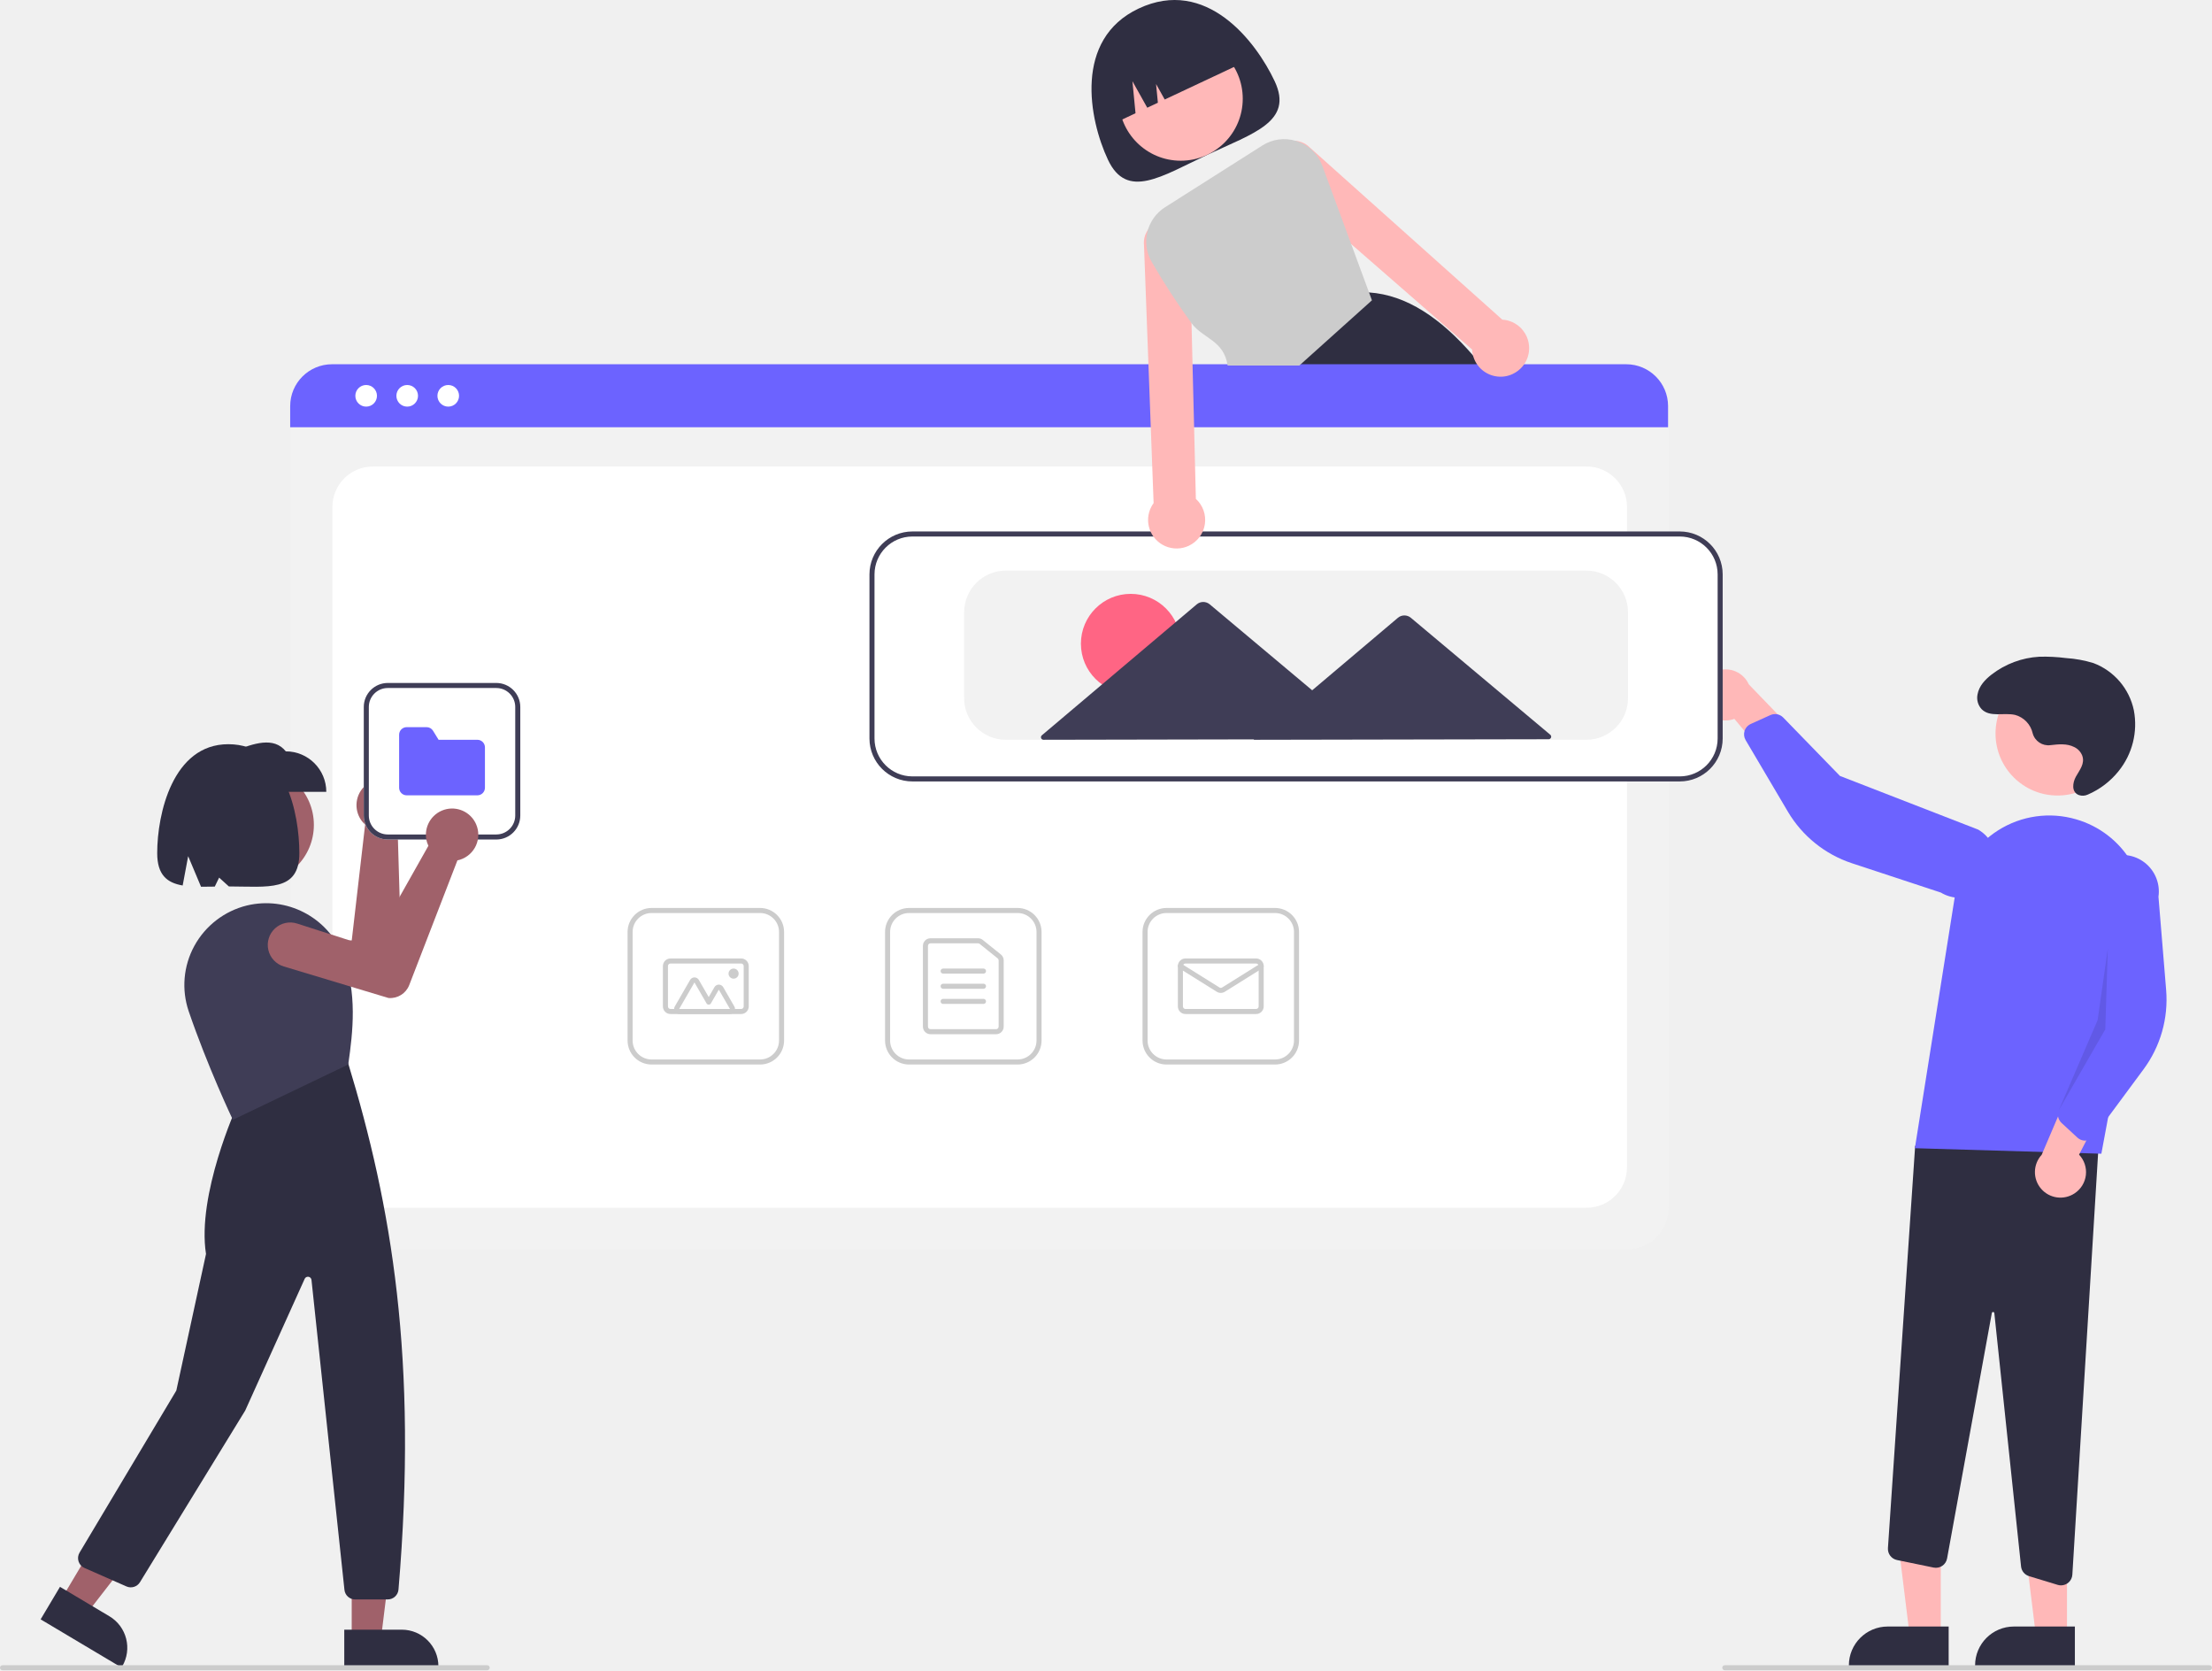
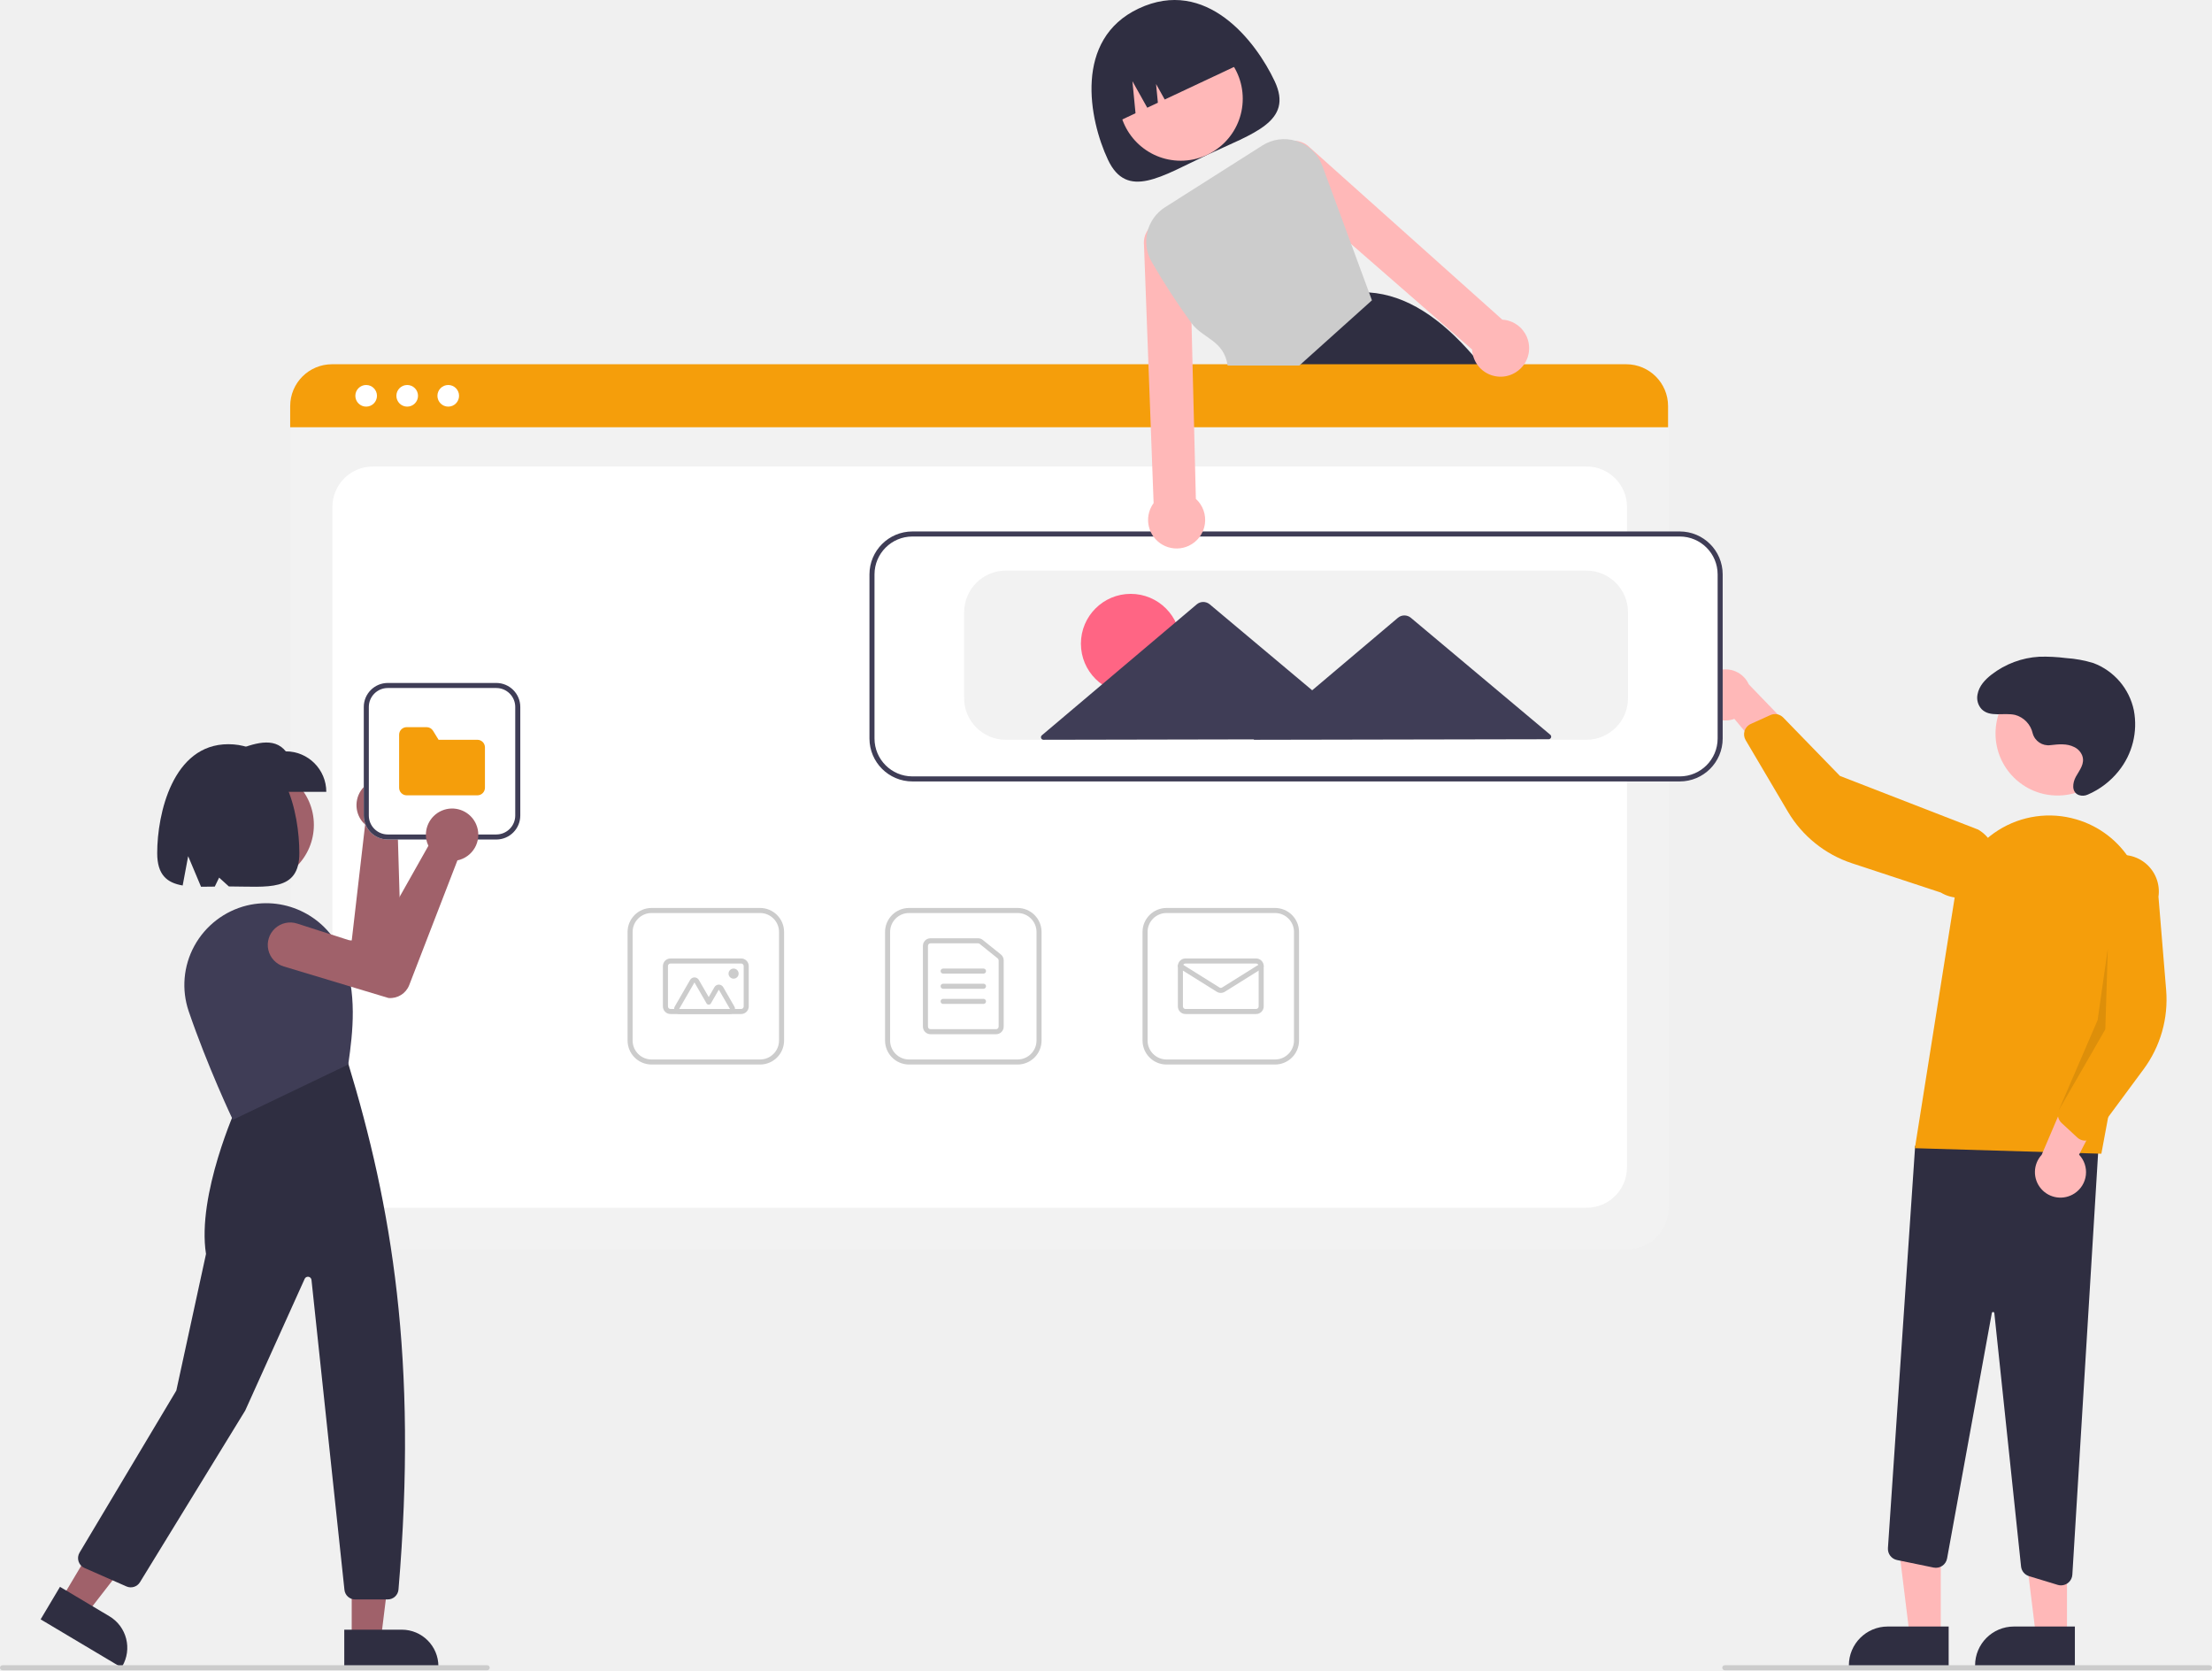
<svg xmlns="http://www.w3.org/2000/svg" width="876.272" height="661.473" viewBox="0 0 876.272 661.473" role="img" artist="Katerina Limpitsouni" source="https://undraw.co/">
  <path d="M685.834,138.655c7.516,15.995-8.411,20.526-26.655,29.099s-31.898,17.942-39.414,1.947-13.615-47.743,12.195-59.871C658.66,97.284,678.318,122.659,685.834,138.655Z" transform="translate(-180.8642 -106.4605)" fill="#2f2e41" />
  <circle cx="467.746" cy="39.089" r="24.561" fill="#ffb8b8" />
  <path d="M770.29,254.473c-.85-1.11-1.7-2.2-2.56-3.26q-1.665-2.07-3.35-4.01c-12.73-14.69-26.27-23.94-41.18-24.93h-.02l-.22-.02-29.71,28.96-10.1,9.84.22.54,5.45,13.57h95.49A234.834,234.834,0,0,0,770.29,254.473Z" transform="translate(-180.8642 -106.4605)" fill="#2f2e41" />
  <path d="M621.902,155.438l0,0,8.792-4.131-1.225-12.683,5.879,10.496,4.202-1.975-.714-7.399,3.43,6.123,31.224-14.673,0,0a26,26,0,0,0-34.589-12.474l-4.525,2.126A26,26,0,0,0,621.902,155.438Z" transform="translate(-180.8642 -106.4605)" fill="#2f2e41" />
  <path d="M825.39,601.261H312.552a16.519,16.519,0,0,1-16.5-16.5V276.607a12.102,12.102,0,0,1,12.088-12.088H829.593a12.311,12.311,0,0,1,12.297,12.297V584.761A16.519,16.519,0,0,1,825.39,601.261Z" transform="translate(-180.8642 -106.4605)" fill="#f2f2f2" />
  <path d="M328.552,584.761h480.839a16,16,0,0,0,16-16V307.213a16,16,0,0,0-16-16H328.552a16,16,0,0,0-16,16V568.761A16,16,0,0,0,328.552,584.761Z" transform="translate(-180.8642 -106.4605)" fill="#fff" />
-   <path d="M841.66,275.663H295.82v-8.4a16.574,16.574,0,0,1,16.56-16.55H825.1a16.574,16.574,0,0,1,16.56,16.55Z" transform="translate(-180.8642 -106.4605)" fill="#6c63ff" />
+   <path d="M841.66,275.663H295.82v-8.4a16.574,16.574,0,0,1,16.56-16.55H825.1a16.574,16.574,0,0,1,16.56,16.55Z" transform="translate(-180.8642 -106.4605)" fill="#f59e0b" />
  <circle cx="145.051" cy="156.752" r="4.283" fill="#fff" />
  <circle cx="161.31" cy="156.752" r="4.283" fill="#fff" />
  <circle cx="177.569" cy="156.752" r="4.283" fill="#fff" />
  <path d="M583.974,528.04h-43a9.511,9.511,0,0,1-9.5-9.5v-43a9.511,9.511,0,0,1,9.5-9.5h43a9.511,9.511,0,0,1,9.5,9.5v43A9.511,9.511,0,0,1,583.974,528.04Zm-43-60a7.508,7.508,0,0,0-7.5,7.5v43a7.508,7.508,0,0,0,7.5,7.5h43a7.508,7.508,0,0,0,7.5-7.5v-43a7.508,7.508,0,0,0-7.5-7.5Z" transform="translate(-180.8642 -106.4605)" fill="#ccc" />
  <path d="M575.474,516.04h-26a3.003,3.003,0,0,1-3-3v-32a3.003,3.003,0,0,1,3-3h18.839a3.007,3.007,0,0,1,1.879.662l7.16,5.754a2.984,2.984,0,0,1,1.121,2.338v26.246A3.003,3.003,0,0,1,575.474,516.04Zm-26-36a1.001,1.001,0,0,0-1,1v32a1.001,1.001,0,0,0,1,1h26a1.001,1.001,0,0,0,1-1v-26.246a.995.995,0,0,0-.374-.779l-7.161-5.754a1.002,1.002,0,0,0-.626-.22Z" transform="translate(-180.8642 -106.4605)" fill="#ccc" />
  <path d="M570.474,492.04h-16a1,1,0,0,1,0-2h16a1,1,0,0,1,0,2Z" transform="translate(-180.8642 -106.4605)" fill="#ccc" />
  <path d="M570.474,498.04h-16a1,1,0,0,1,0-2h16a1,1,0,0,1,0,2Z" transform="translate(-180.8642 -106.4605)" fill="#ccc" />
  <path d="M570.474,504.04h-16a1,1,0,0,1,0-2h16a1,1,0,0,1,0,2Z" transform="translate(-180.8642 -106.4605)" fill="#ccc" />
  <path d="M685.974,528.04h-43a9.511,9.511,0,0,1-9.5-9.5v-43a9.511,9.511,0,0,1,9.5-9.5h43a9.511,9.511,0,0,1,9.5,9.5v43A9.511,9.511,0,0,1,685.974,528.04Zm-43-60a7.508,7.508,0,0,0-7.5,7.5v43a7.508,7.508,0,0,0,7.5,7.5h43a7.508,7.508,0,0,0,7.5-7.5v-43a7.508,7.508,0,0,0-7.5-7.5Z" transform="translate(-180.8642 -106.4605)" fill="#ccc" />
  <path d="M678.474,508.04h-28a3.003,3.003,0,0,1-3-3v-16a3.003,3.003,0,0,1,3-3h28a3.003,3.003,0,0,1,3,3v16A3.003,3.003,0,0,1,678.474,508.04Zm-28-20a1.001,1.001,0,0,0-1,1v16a1.001,1.001,0,0,0,1,1h28a1.001,1.001,0,0,0,1-1v-16a1.001,1.001,0,0,0-1-1Z" transform="translate(-180.8642 -106.4605)" fill="#ccc" />
  <path d="M664.474,499.678a3.003,3.003,0,0,1-1.59-.453l-14.94-9.337a1,1,0,0,1,1.061-1.696l14.94,9.337a1.006,1.006,0,0,0,1.06,0l14.939-9.337a1,1,0,0,1,1.061,1.696l-14.939,9.337A3.004,3.004,0,0,1,664.474,499.678Z" transform="translate(-180.8642 -106.4605)" fill="#ccc" />
  <path d="M481.974,528.04h-43a9.511,9.511,0,0,1-9.5-9.5v-43a9.511,9.511,0,0,1,9.5-9.5h43a9.511,9.511,0,0,1,9.5,9.5v43A9.511,9.511,0,0,1,481.974,528.04Zm-43-60a7.508,7.508,0,0,0-7.5,7.5v43a7.508,7.508,0,0,0,7.5,7.5h43a7.508,7.508,0,0,0,7.5-7.5v-43a7.508,7.508,0,0,0-7.5-7.5Z" transform="translate(-180.8642 -106.4605)" fill="#ccc" />
  <path d="M474.474,508.04h-28a3.003,3.003,0,0,1-3-3v-16a3.003,3.003,0,0,1,3-3h28a3.003,3.003,0,0,1,3,3v16A3.003,3.003,0,0,1,474.474,508.04Zm-28-20a1.001,1.001,0,0,0-1,1v16a1.001,1.001,0,0,0,1,1h28a1.001,1.001,0,0,0,1-1v-16a1.001,1.001,0,0,0-1-1Z" transform="translate(-180.8642 -106.4605)" fill="#ccc" />
  <path d="M470.036,508.04h-20.124a2,2,0,0,1-1.732-3l6.062-10.5a2,2,0,0,1,3.464,0l3.915,6.781,2.268-3.929a2,2,0,0,1,3.464,0l4.415,7.647a2,2,0,0,1-1.732,3Zm0-2h0l-4.415-7.647-3.134,5.429a1.0 1,0,0,1-.866.5h0a1.0 1,0,0,1-.866-.5l-4.781-8.281-6.062,10.5Z" transform="translate(-180.8642 -106.4605)" fill="#ccc" />
  <circle cx="290.61" cy="385.579" r="2" fill="#ccc" />
  <polygon points="768.825 648.15 756.565 648.149 750.733 600.861 768.827 600.862 768.825 648.15" fill="#ffb8b8" />
  <path d="M952.816,766.494l-39.531-.001v-.5a15.386,15.386,0,0,1,15.386-15.386h.001l24.144.001Z" transform="translate(-180.8642 -106.4605)" fill="#2f2e41" />
  <polygon points="818.825 648.15 806.565 648.149 800.733 600.861 818.827 600.862 818.825 648.15" fill="#ffb8b8" />
  <path d="M1002.816,766.494l-39.531-.001v-.5a15.386,15.386,0,0,1,15.386-15.386h.001l24.144.001Z" transform="translate(-180.8642 -106.4605)" fill="#2f2e41" />
  <path d="M996.014,734.111l-11.354-3.454a4.493,4.493,0,0,1-3.166-3.833L970.908,626.498a.48.48,0,0,0-.479-.447.469.469,0,0,0-.51.409l-17.731,97.199a4.5,4.5,0,0,1-5.335,3.6L932.342,724.269a4.516,4.516,0,0,1-3.582-4.712l10.785-159.312,73.138-7.892-10.868,177.727a4.505,4.505,0,0,1-4.484,4.228A4.526,4.526,0,0,1,996.014,734.111Z" transform="translate(-180.8642 -106.4605)" fill="#2f2e41" />
  <circle cx="815.08" cy="290.487" r="24.561" fill="#ffb8b8" />
-   <path d="M939.433,561.18l15.858-99.851a37.857,37.857,0,0,1,48.005-30.399h0a37.743,37.743,0,0,1,26.601,43.262l-16.591,89.172Z" transform="translate(-180.8642 -106.4605)" fill="#6c63ff" />
+   <path d="M939.433,561.18l15.858-99.851a37.857,37.857,0,0,1,48.005-30.399h0a37.743,37.743,0,0,1,26.601,43.262l-16.591,89.172Z" transform="translate(-180.8642 -106.4605)" fill="#f59e0b" />
  <path d="M1002.725,579.046a10.056,10.056,0,0,0,1.747-15.32l16.396-31.751-18.465,1.97-12.739,29.849a10.11,10.11,0,0,0,13.061,15.251Z" transform="translate(-180.8642 -106.4605)" fill="#ffb8b8" />
-   <path d="M1006.236,558.126a4.506,4.506,0,0,1-2.426-1.151l-6.273-5.797a4.515,4.515,0,0,1-1.092-5.054l12.537-29.718-1.779-58.72a14.497,14.497,0,1,1,28.727,3.919l3.041,36.912a46.373,46.373,0,0,1-8.938,31.397l-19.552,26.432a4.505,4.505,0,0,1-3.195,1.804A4.455,4.455,0,0,1,1006.236,558.126Z" transform="translate(-180.8642 -106.4605)" fill="#6c63ff" />
+   <path d="M1006.236,558.126a4.506,4.506,0,0,1-2.426-1.151l-6.273-5.797a4.515,4.515,0,0,1-1.092-5.054l12.537-29.718-1.779-58.72a14.497,14.497,0,1,1,28.727,3.919l3.041,36.912a46.373,46.373,0,0,1-8.938,31.397l-19.552,26.432a4.505,4.505,0,0,1-3.195,1.804A4.455,4.455,0,0,1,1006.236,558.126Z" transform="translate(-180.8642 -106.4605)" fill="#f59e0b" />
  <path d="M854.505,383.566a10.056,10.056,0,0,0,13.426,7.582l22.846,27.478,5.385-17.772-22.52-23.369a10.11,10.11,0,0,0-19.137,6.081Z" transform="translate(-180.8642 -106.4605)" fill="#ffb8b8" />
-   <path d="M872.401,394.955a4.506,4.506,0,0,1,2.006-1.786l7.784-3.517a4.515,4.515,0,0,1,5.08.965l22.478,23.132,54.766,21.257a14.497,14.497,0,1,1-14.809,24.926l-35.177-11.592a46.374,46.374,0,0,1-25.427-20.472l-16.717-28.31a4.505,4.505,0,0,1-.415-3.646A4.454,4.454,0,0,1,872.401,394.955Z" transform="translate(-180.8642 -106.4605)" fill="#6c63ff" />
+   <path d="M872.401,394.955a4.506,4.506,0,0,1,2.006-1.786l7.784-3.517a4.515,4.515,0,0,1,5.08.965l22.478,23.132,54.766,21.257a14.497,14.497,0,1,1-14.809,24.926l-35.177-11.592a46.374,46.374,0,0,1-25.427-20.472l-16.717-28.31a4.505,4.505,0,0,1-.415-3.646A4.454,4.454,0,0,1,872.401,394.955Z" transform="translate(-180.8642 -106.4605)" fill="#f59e0b" />
  <polygon points="835.002 375.652 834.002 407.652 815.58 439.663 830.962 403.99 835.002 375.652" opacity="0.1" />
  <path d="M993.13,401.563a6.423,6.423,0,0,1-7.031-4.702,9.764,9.764,0,0,0-6.951-7.274c-4.505-1.029-10.012,1.091-13.314-2.322a6.637,6.637,0,0,1-1.575-5.842c.608-3.317,2.981-5.823,5.563-7.827a34.062,34.062,0,0,1,18.866-7.051,67.677,67.677,0,0,1,10.621.528,47.009,47.009,0,0,1,10.864,1.985,25.576,25.576,0,0,1,16.002,18.68,29.528,29.528,0,0,1-6.057,24.13,31.702,31.702,0,0,1-12.161,9.259,4.744,4.744,0,0,1-3.606.183c-2.957-1.176-2.474-4.839-1.126-7.283,1.443-2.615,3.663-5.146,2.503-8.329a6.302,6.302,0,0,0-3.127-3.366c-2.94-1.499-6.228-1.145-9.389-.78Z" transform="translate(-180.8642 -106.4605)" fill="#2f2e41" />
  <path d="M846.297,415.433h-304a16.519,16.519,0,0,1-16.5-16.5v-65a16.519,16.519,0,0,1,16.5-16.5h304a16.519,16.519,0,0,1,16.5,16.5v65A16.519,16.519,0,0,1,846.297,415.433Z" transform="translate(-180.8642 -106.4605)" fill="#fff" />
  <path d="M846.297,415.933h-304a17.019,17.019,0,0,1-17-17v-65a17.019,17.019,0,0,1,17-17h304a17.019,17.019,0,0,1,17,17v65A17.019,17.019,0,0,1,846.297,415.933Zm-304-97a15.017,15.017,0,0,0-15,15v65a15.017,15.017,0,0,0,15,15h304a15.017,15.017,0,0,0,15-15v-65a15.017,15.017,0,0,0-15-15Z" transform="translate(-180.8642 -106.4605)" fill="#3f3d56" />
  <path d="M809.297,399.433h-230a16.519,16.519,0,0,1-16.5-16.5v-34a16.519,16.519,0,0,1,16.5-16.5h230a16.519,16.519,0,0,1,16.5,16.5v34A16.519,16.519,0,0,1,809.297,399.433Z" transform="translate(-180.8642 -106.4605)" fill="#f2f2f2" />
  <circle cx="447.928" cy="254.915" r="19.732" fill="#ff6584" />
  <path d="M795.004,397.442l-27.853-23.36-27.372-22.956a4,4,0,0,0-5.153.01l-27.283,23.062-6.664,5.633-10.048-8.427-30.537-25.611a4,4,0,0,0-5.152.01l-30.438,25.728-30.917,26.133a1.0 1,0,0,0,.647,1.764l63.387-.122,20.064-.039-.196.166,59.808-.115,57.067-.11A1.0 1,0,0,0,795.004,397.442Z" transform="translate(-180.8642 -106.4605)" fill="#3f3d56" />
  <path d="M1056.136,767.933h-192a1,1,0,0,1,0-2h192a1,1,0,0,1,0,2Z" transform="translate(-180.8642 -106.4605)" fill="#ccc" />
  <path d="M784.92,238.373a11.221,11.221,0,0,0-7.25-5.1,10.301,10.301,0,0,0-1.66-.21l-76.19-68.12a9.015,9.015,0,0,0-5.63-2.69,7.67,7.67,0,0,0-1.27-.04,9.055,9.055,0,0,0-5.96,15.48l29.17,25.43,47.9,41.75a11.916,11.916,0,0,0,.35,2.33,11.266,11.266,0,0,0,9.67,8.37,11.092,11.092,0,0,0,6.05-1,11.407,11.407,0,0,0,3.88-2.97c.11-.13.21-.25.31-.39a11.293,11.293,0,0,0,.63-12.84Z" transform="translate(-180.8642 -106.4605)" fill="#ffb8b8" />
  <path d="M654.6,304.023l-.71-28.86-.6-23.95-.41-16.76-.81-32.67a9.046,9.046,0,0,0-15.71-5.25,6.923,6.923,0,0,0-.75.96,8.936,8.936,0,0,0-1.56,6.05l1.78,47.67.89,23.95,1.14,30.55a12.047,12.047,0,0,0-.89,1.41,11.248,11.248,0,0,0-.71,8.84,11.311,11.311,0,0,0,15.56,6.63,11.301,11.301,0,0,0,2.78-18.57Z" transform="translate(-180.8642 -106.4605)" fill="#ffb8b8" />
  <path d="M723.201,222.273l-7.07-19.15-11.44-31.02a16.006,16.006,0,0,0-9.95-9.68c-.18-.06-.37-.12-.55-.17a15.984,15.984,0,0,0-13.24,1.82l-38.53,24.44a16.093,16.093,0,0,0-5.27,21.75,276.323,276.323,0,0,0,15.73,24.19c4.49,6.11,12.85,6.76,14.3,16.76h28.41l28.76-25.82Z" transform="translate(-180.8642 -106.4605)" fill="#ccc" />
  <circle cx="101.165" cy="326.682" r="23.172" fill="#a0616a" />
  <path d="M338.916,417.193q.343.273.664.578a10.38,10.38,0,0,1-.417,15.484,9.722,9.722,0,0,1-.814.613l1.568,52.945a8.061,8.061,0,0,1-5.545,7.867l-.096.021-42.989,4.578a8.899,8.899,0,1,1-1.722-17.713l30.644-2.699,5.3-45.851a9.876,9.876,0,0,1-.972-.99,10.38,10.38,0,0,1,14.378-14.833Z" transform="translate(-180.8642 -106.4605)" fill="#a0616a" />
  <polygon points="139.328 649.174 150.895 649.174 156.397 604.561 139.326 604.561 139.328 649.174" fill="#a0616a" />
  <path d="M317.242,751.858l22.778-.001h.001a14.516,14.516,0,0,1,14.516,14.516v.472l-37.294.001Z" transform="translate(-180.8642 -106.4605)" fill="#2f2e41" />
  <polygon points="24.366 633.182 34.304 639.099 61.857 603.582 47.189 594.849 24.366 633.182" fill="#a0616a" />
  <path d="M204.627,734.889l19.572,11.653.001 0a14.516,14.516,0,0,1,5.046,19.899l-.241.405L196.96,747.767Z" transform="translate(-180.8642 -106.4605)" fill="#2f2e41" />
  <path d="M334.488,739.877H321.536a4.238,4.238,0,0,1-4.221-3.797L304.258,613.343a1.415,1.415,0,0,0-2.697-.433l-23.555,52.159-41.704,68.003a4.266,4.266,0,0,1-5.329,1.666l-16.66-7.33a4.247,4.247,0,0,1-1.935-6.064l38.337-64.192,11.758-54.085c-3.698-23.455,12.155-58.326,12.316-58.676l.079-.17,43.668-17.068.219.268c17.221,56.514,27.715,117.332,19.967,208.568A4.274,4.274,0,0,1,334.488,739.877Z" transform="translate(-180.8642 -106.4605)" fill="#2f2e41" />
  <path d="M273.107,549.934l-.203-.427c-.097-.205-9.807-20.684-17.292-42.571a32.285,32.285,0,0,1,2.239-25.873,32.637,32.637,0,0,1,20.813-16.004h0A32.677,32.677,0,0,1,316.591,484.627c5.937,14.847,4.045,30.695,2.264,43.157l-.035.25-.227.109Z" transform="translate(-180.8642 -106.4605)" fill="#3f3d56" />
  <path d="M310.124,420.054H273.33V404.015c8.076-3.208,15.978-5.937,20.756,0a16.038,16.038,0,0,1,16.038,16.038Z" transform="translate(-180.8642 -106.4605)" fill="#2f2e41" />
  <path d="M271.293,401.185c-21.996,0-28.153,27.571-28.153,43.126,0,8.674,3.923,11.777,10.088,12.827l2.177-11.611,5.099,12.111c1.732.009,3.551-.025,5.437-.06l1.729-3.56,3.855,3.496c15.441.023,27.921,2.274,27.921-13.203C299.445,428.756,294.046,401.185,271.293,401.185Z" transform="translate(-180.8642 -106.4605)" fill="#2f2e41" />
  <path d="M373.864,767.933h-192a1,1,0,1,1,0-2h192a1,1,0,0,1,0,2Z" transform="translate(-180.8642 -106.4605)" fill="#ccc" />
  <path d="M377.474,438.933h-43a9.511,9.511,0,0,1-9.5-9.5v-43a9.511,9.511,0,0,1,9.5-9.5h43a9.511,9.511,0,0,1,9.5,9.5v43A9.511,9.511,0,0,1,377.474,438.933Z" transform="translate(-180.8642 -106.4605)" fill="#fff" />
  <path d="M377.474,438.933h-43a9.511,9.511,0,0,1-9.5-9.5v-43a9.511,9.511,0,0,1,9.5-9.5h43a9.511,9.511,0,0,1,9.5,9.5v43A9.511,9.511,0,0,1,377.474,438.933Zm-43-60a7.508,7.508,0,0,0-7.5,7.5v43a7.508,7.508,0,0,0,7.5,7.5h43a7.508,7.508,0,0,0,7.5-7.5v-43a7.508,7.508,0,0,0-7.5-7.5Z" transform="translate(-180.8642 -106.4605)" fill="#3f3d56" />
-   <path d="M369.974,421.433h-28a3.003,3.003,0,0,1-3-3v-21a3.003,3.003,0,0,1,3-3h7.882a2.981,2.981,0,0,1,2.555,1.427l2.198,3.573h15.364a3.003,3.003,0,0,1,3,3v16A3.003,3.003,0,0,1,369.974,421.433Z" transform="translate(-180.8642 -106.4605)" fill="#6c63ff" />
+   <path d="M369.974,421.433h-28a3.003,3.003,0,0,1-3-3v-21a3.003,3.003,0,0,1,3-3h7.882a2.981,2.981,0,0,1,2.555,1.427l2.198,3.573h15.364a3.003,3.003,0,0,1,3,3v16A3.003,3.003,0,0,1,369.974,421.433Z" transform="translate(-180.8642 -106.4605)" fill="#f59e0b" />
  <path d="M369.064,432.042q.21.384.388.79a10.38,10.38,0,0,1-6.393,14.109,9.72,9.72,0,0,1-.988.25l-19.099,49.405a8.061,8.061,0,0,1-8.163,5.099l-.096-.018-41.397-12.462a8.899,8.899,0,1,1,5.286-16.993l29.29,9.404,22.676-40.202a9.876,9.876,0,0,1-.511-1.289,10.38,10.38,0,0,1,19.007-8.091Z" transform="translate(-180.8642 -106.4605)" fill="#a0616a" />
</svg>
